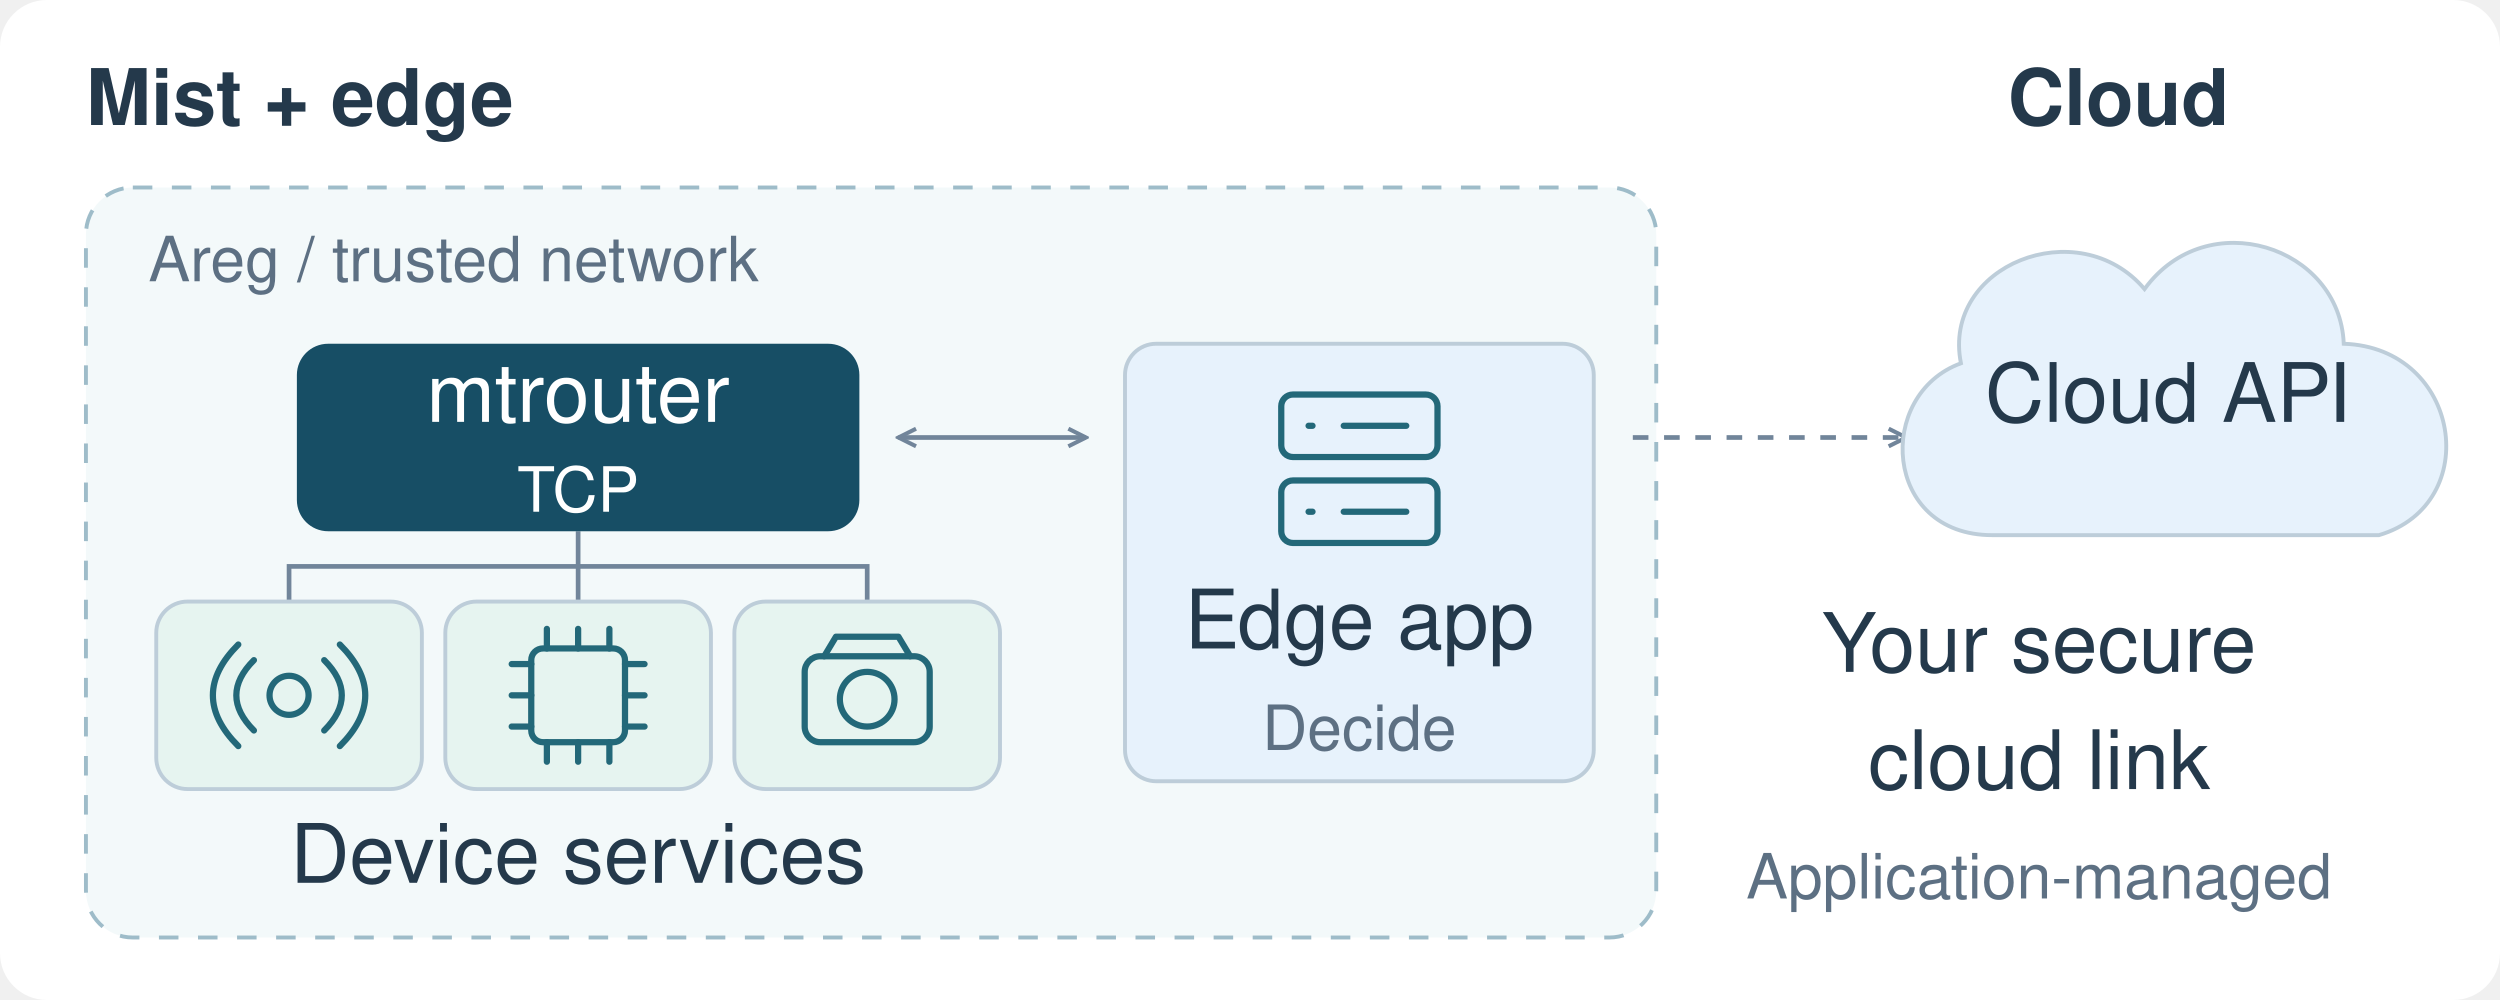
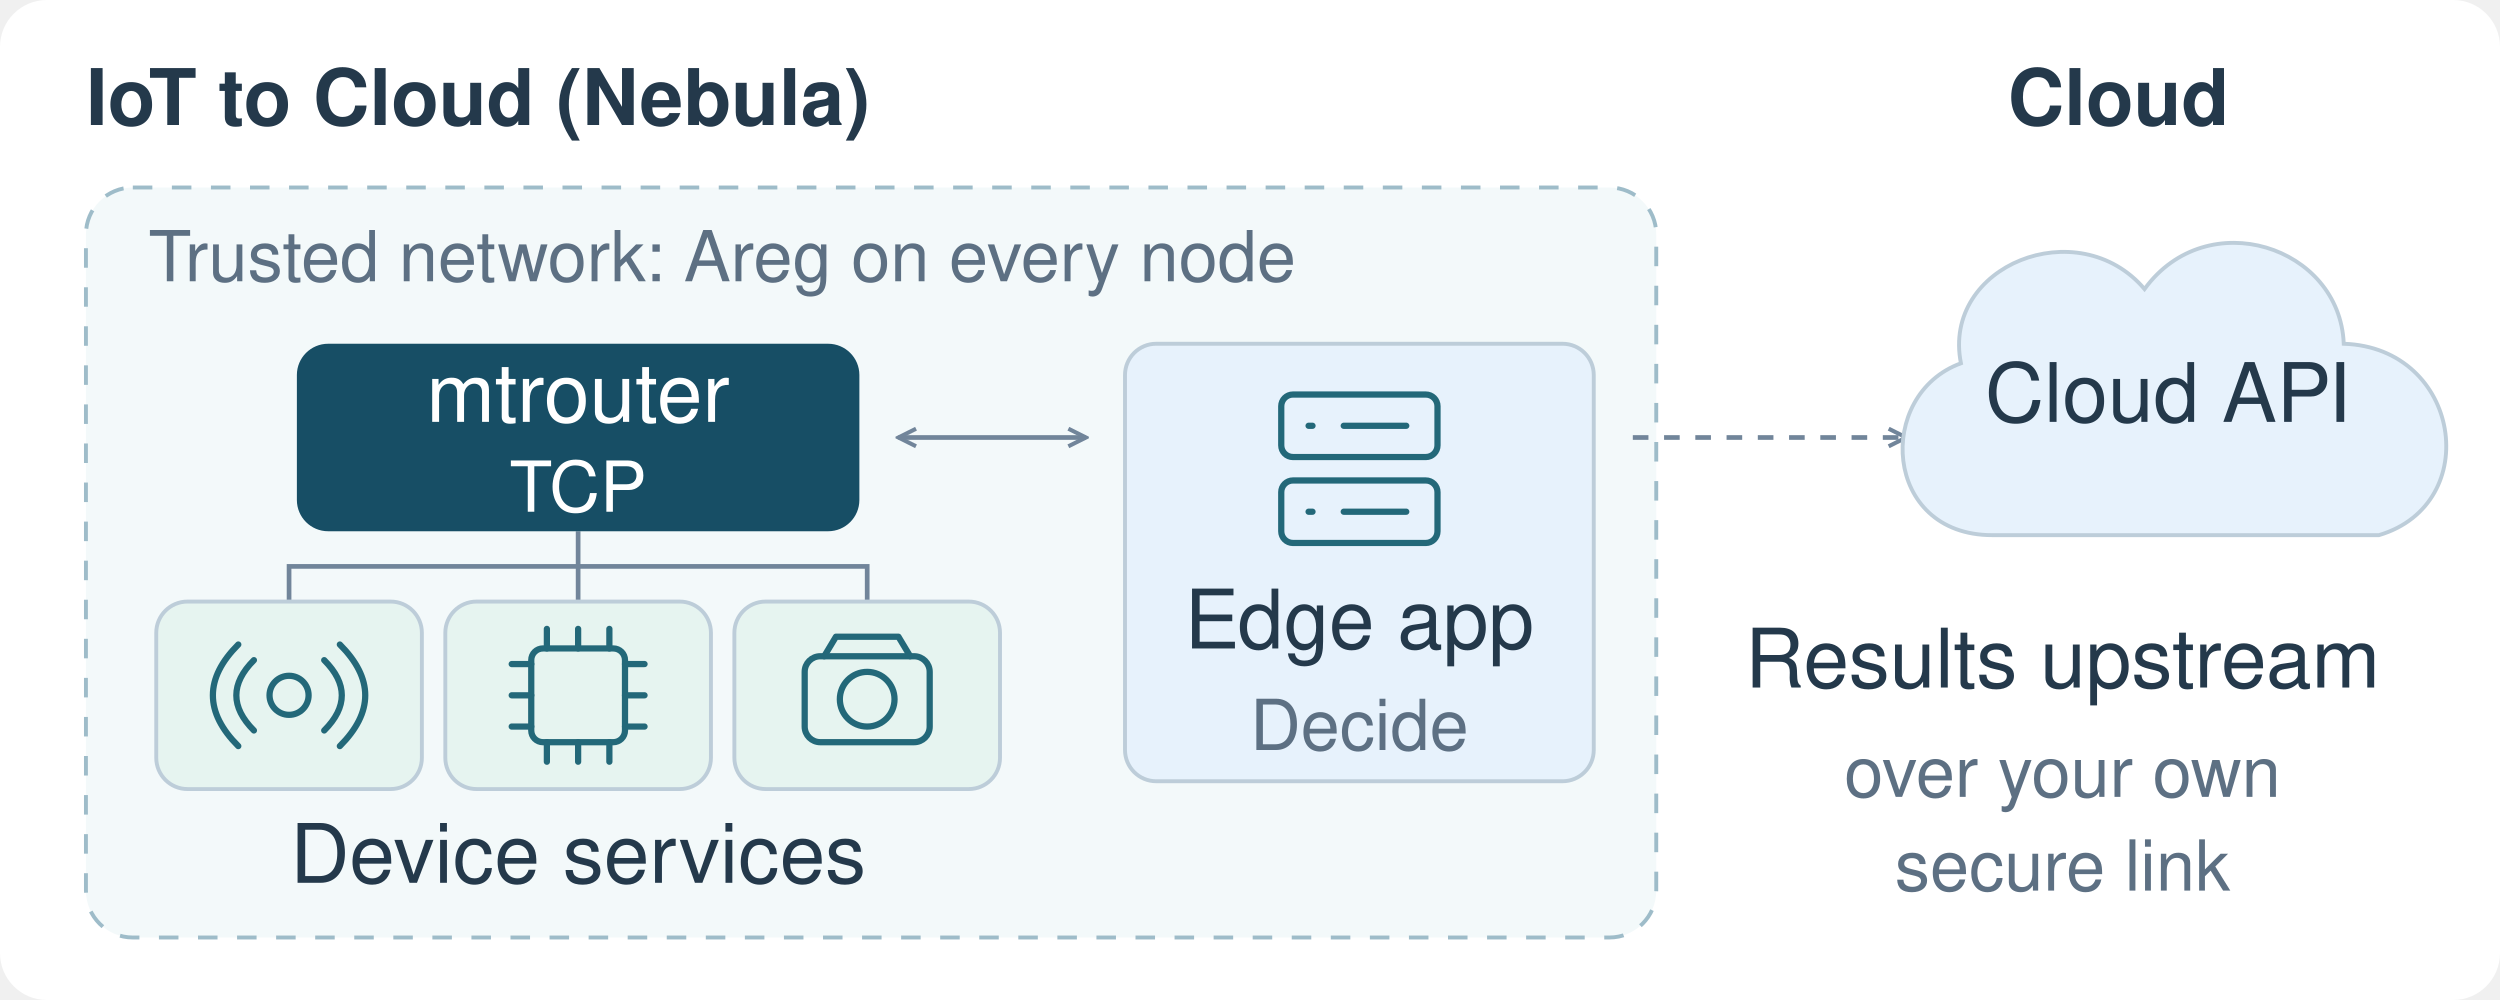
<svg xmlns="http://www.w3.org/2000/svg" width="640" height="256" viewBox="0 0 640 256" role="img" aria-labelledby="title description">
  <defs>
    <marker id="arrow" viewBox="0 0 8 8" refX="7" refY="4" markerWidth="5" markerHeight="5" orient="auto-start-reverse">
      <path d="M1 1 L7 4 L1 7" fill="none" stroke="#71859a" stroke-width="1.4" />
    </marker>
    <style>
      text { font-family: -apple-system, "Segoe UI", Helvetica, Arial, sans-serif; fill: #24394b; font-size: 21px; }
      .heading { font-size: 20px; font-weight: 600; }
-       .muted { fill: #5d7083; font-size: 16px; }
+       .muted { fill: #5d7083; font-size: 18px; }
      .canvas { fill: #ffffff; }
      .zone { fill: #f3f9fa; stroke: #9ebcc9; stroke-width: 1; stroke-dasharray: 5 5; }
      .device { fill: #e6f4f0; stroke: #bdcdd9; stroke-width: 1; }
      .edge, .cloud { fill: #e7f2fc; stroke: #bdcdd9; stroke-width: 1; }
      .router { fill: #174e65; }
      .router-label { fill: #ffffff; font-size: 21px; }
-       .router-note { fill: #ffffff; font-size: 16px; }
+       .router-note { fill: #ffffff; font-size: 18px; }
      .icon { fill: none; stroke: #236879; stroke-width: 1.6; stroke-linecap: round; stroke-linejoin: round; }
      .link { fill: none; stroke: #71859a; stroke-width: 1.2; }
      @media (max-width: 420px) {
        text { font-size: 24px; }
        .heading { font-size: 22px; }
-         .muted { font-size: 18px; }
-         .router-note { font-size: 18px; }
+         .muted { font-size: 20px; }
+         .router-note { font-size: 20px; }
      }
      @media (prefers-color-scheme: dark) {
        text { fill: #e1eaf2; }
        .canvas { fill: #101923; }
        .muted { fill: #a4b8ca; }
        .zone { fill: #152732; stroke: #50798b; }
        .device { fill: #1b403e; stroke: #456075; }
        .edge, .cloud { fill: #1d3854; stroke: #456075; }
        .router { fill: #215e77; }
        .icon { stroke: #9ed5dc; }
      }
    </style>
  </defs>
  <rect class="canvas" width="640" height="256" rx="12" />
-   <text class="heading" x="22" y="32">Mist + edge</text>
+   <text class="heading" x="22" y="32">IoT to Cloud (Nebula)</text>
  <text class="heading" x="514" y="32">Cloud</text>
  <rect class="zone" x="22" y="48" width="402" height="192" rx="12" />
-   <text class="muted" x="38" y="72">Areg / trusted network</text>
+   <text class="muted" x="38" y="72">Trusted network: Areg on every node</text>
  <path class="link" d="M74 154 V145 H222 V154 M148 145 V136 M148 145 V154" />
  <rect class="device" x="40" y="154" width="68" height="48" rx="8" />
  <rect class="device" x="114" y="154" width="68" height="48" rx="8" />
  <rect class="device" x="188" y="154" width="68" height="48" rx="8" />
  <g class="icon" transform="translate(-2 -36)">
    <circle cx="76" cy="214" r="5" />
    <path d="M67 205 Q58 214 67 223 M85 205 Q94 214 85 223 M63 201 Q50 214 63 227 M89 201 Q102 214 89 227" />
    <rect x="138" y="202" width="24" height="24" rx="3" />
    <path d="M142 197 V202 M150 197 V202 M158 197 V202 M142 226 V231 M150 226 V231 M158 226 V231 M133 206 H138 M133 214 H138 M133 222 H138 M162 206 H167 M162 214 H167 M162 222 H167" />
    <rect x="208" y="204" width="32" height="22" rx="4" />
    <path d="M213 204 L216 199 H232 L235 204" />
    <circle cx="224" cy="215" r="7" />
  </g>
  <text x="148" y="226" text-anchor="middle">Device services</text>
  <rect class="router" x="76" y="88" width="144" height="48" rx="8" />
  <text class="router-label" x="148" y="108" text-anchor="middle">mtrouter</text>
  <text class="router-note" x="148" y="131" text-anchor="middle">TCP</text>
  <path class="link" d="M230 112 H278" marker-start="url(#arrow)" marker-end="url(#arrow)" />
  <rect class="edge" x="288" y="88" width="120" height="112" rx="8" />
  <g class="icon" transform="translate(-3 -10)">
    <rect x="331" y="111" width="40" height="16" rx="3" />
    <rect x="331" y="133" width="40" height="16" rx="3" />
    <path d="M338 119 H339 M338 141 H339 M347 119 H363 M347 141 H363" />
  </g>
  <text x="348" y="166" text-anchor="middle">Edge app</text>
  <text class="muted" x="348" y="192" text-anchor="middle">Decide</text>
  <path class="link" d="M418 112 H488" stroke-dasharray="4 4" marker-end="url(#arrow)" />
  <path class="cloud" transform="translate(0 -16)" d="M510 153 C482 153 480 117 502 109 C497 84 532 70 549 90 C565 68 599 79 600 104 C630 105 636 145 609 153Z" />
  <text x="555" y="108" text-anchor="middle">Cloud API</text>
-   <text x="522" y="172" text-anchor="middle">Your secure</text>
-   <text x="522" y="202" text-anchor="middle">cloud link</text>
-   <text class="muted" x="522" y="230" text-anchor="middle">Application-managed</text>
+   <text x="528" y="176" text-anchor="middle">Results upstream</text>
+   <text class="muted" x="528" y="204" text-anchor="middle">over your own</text>
+   <text class="muted" x="528" y="228" text-anchor="middle">secure link</text>
</svg>
